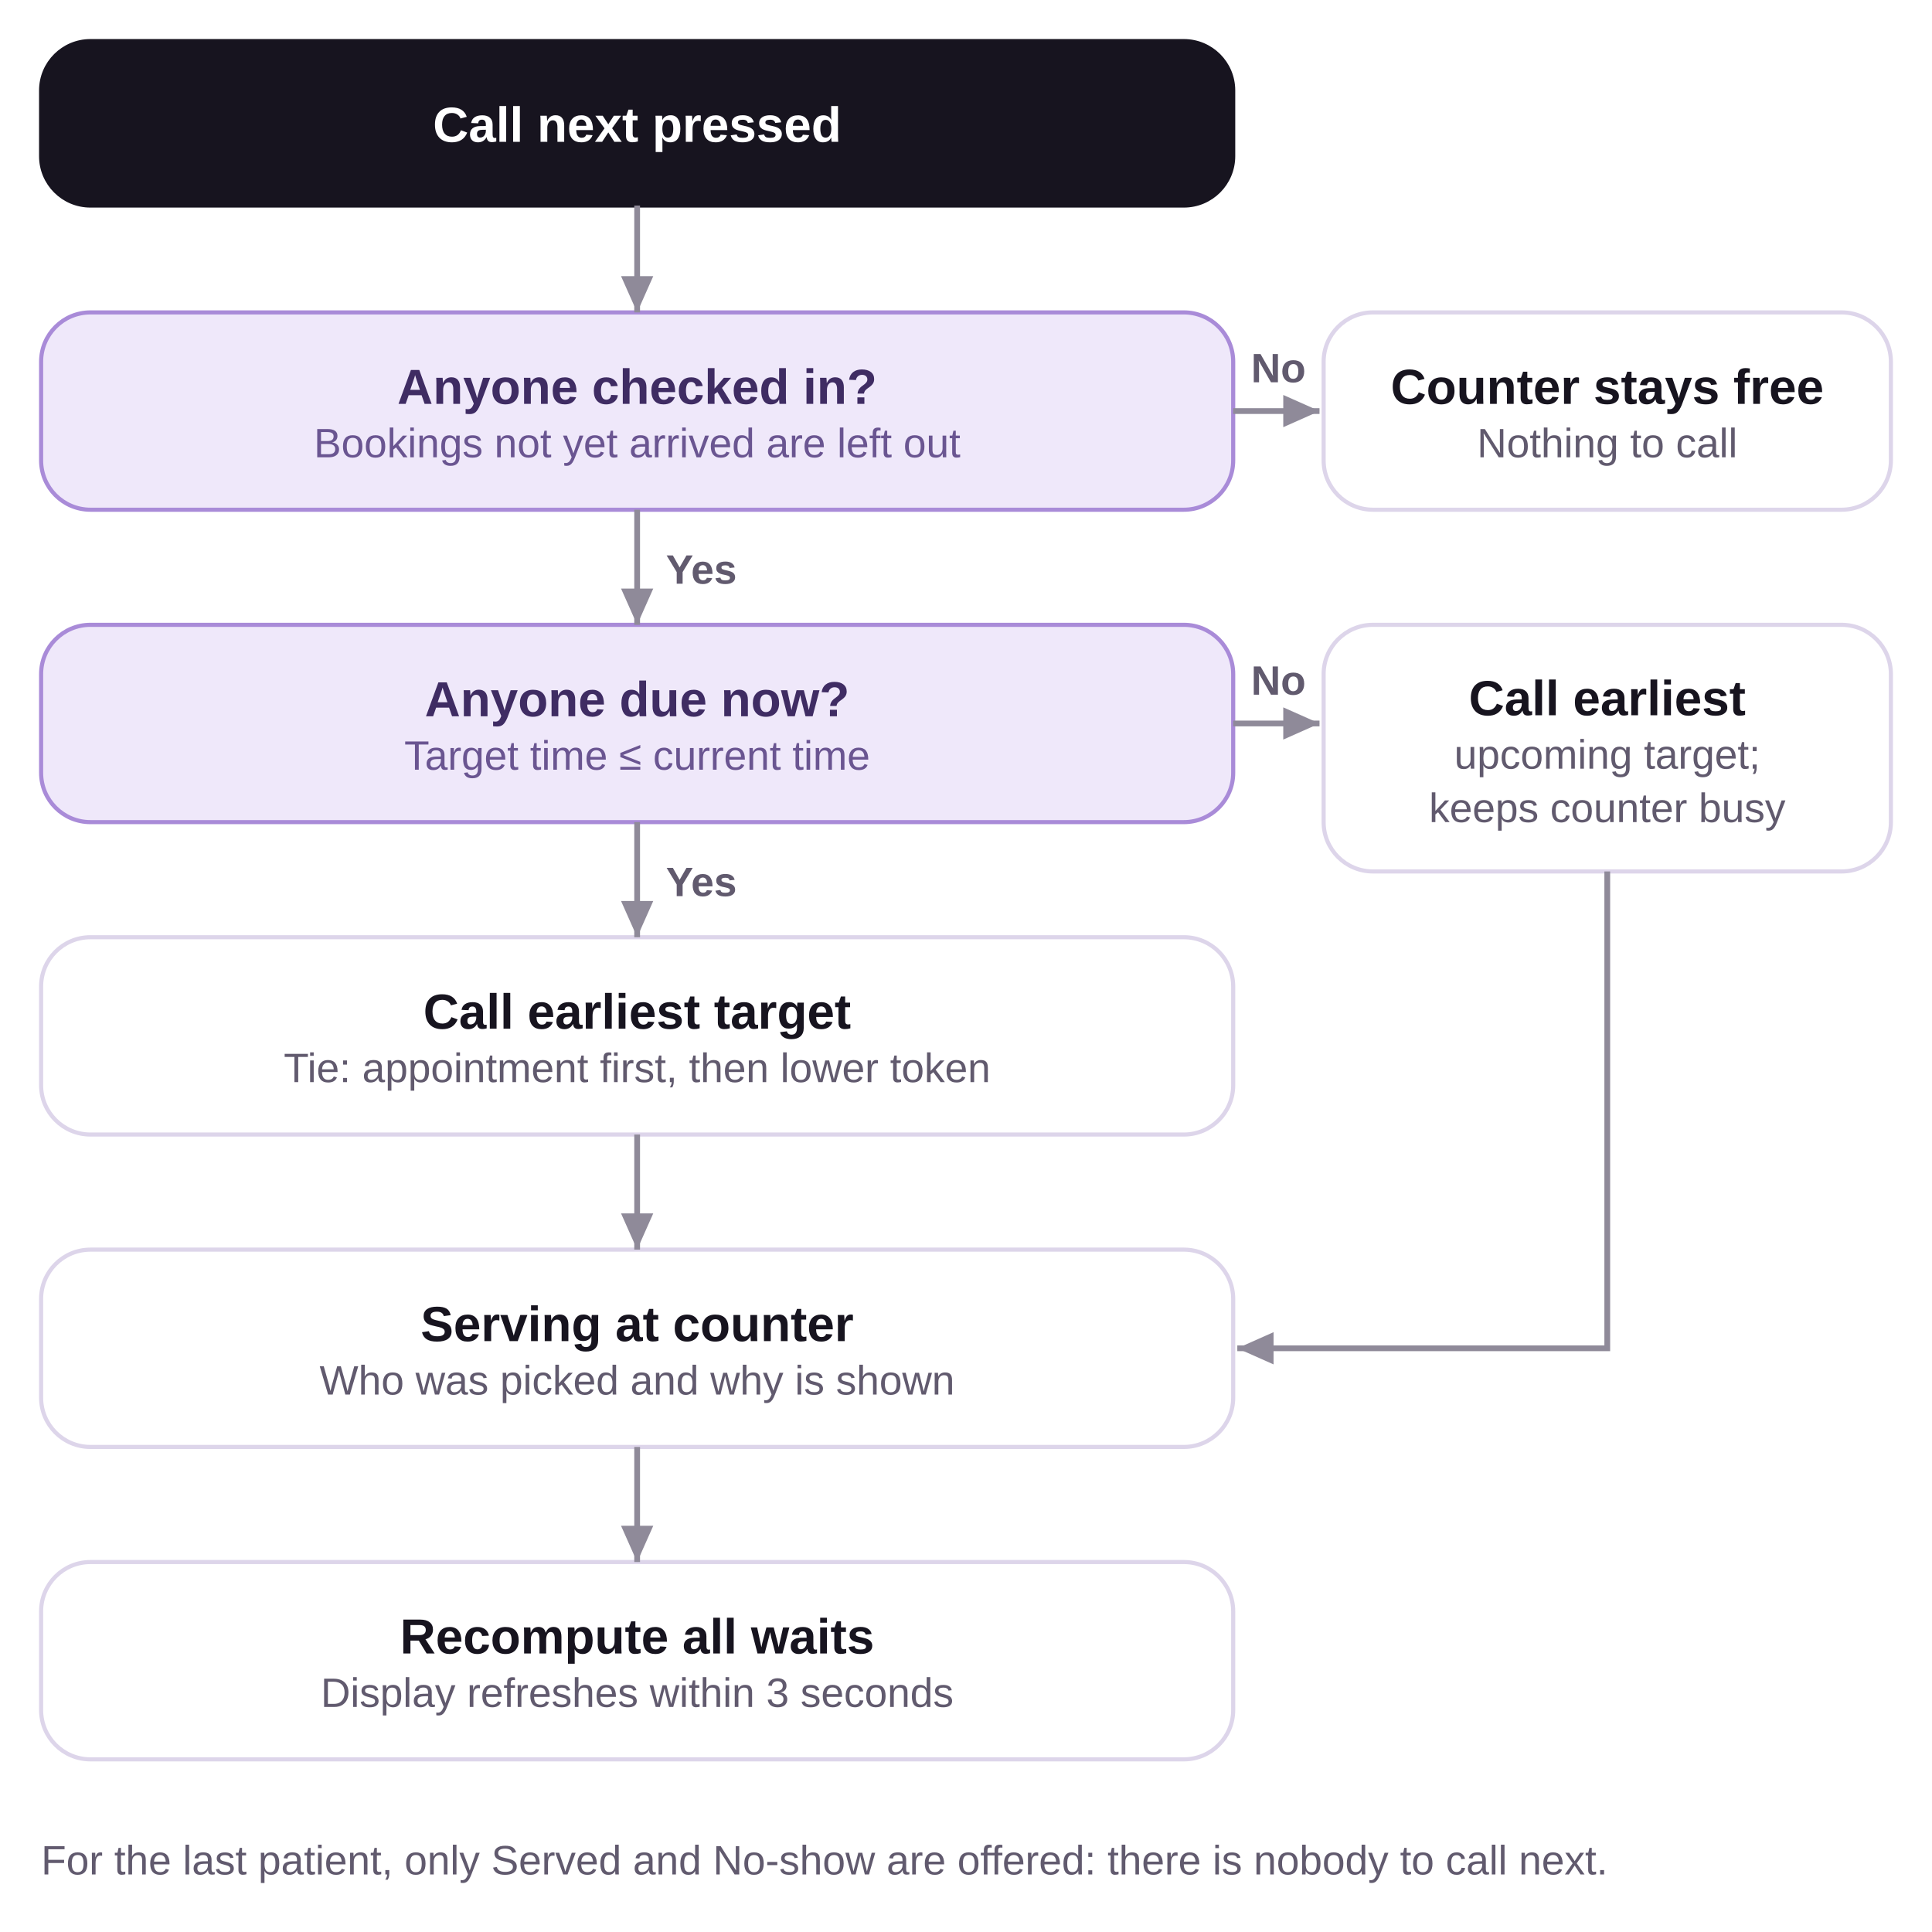
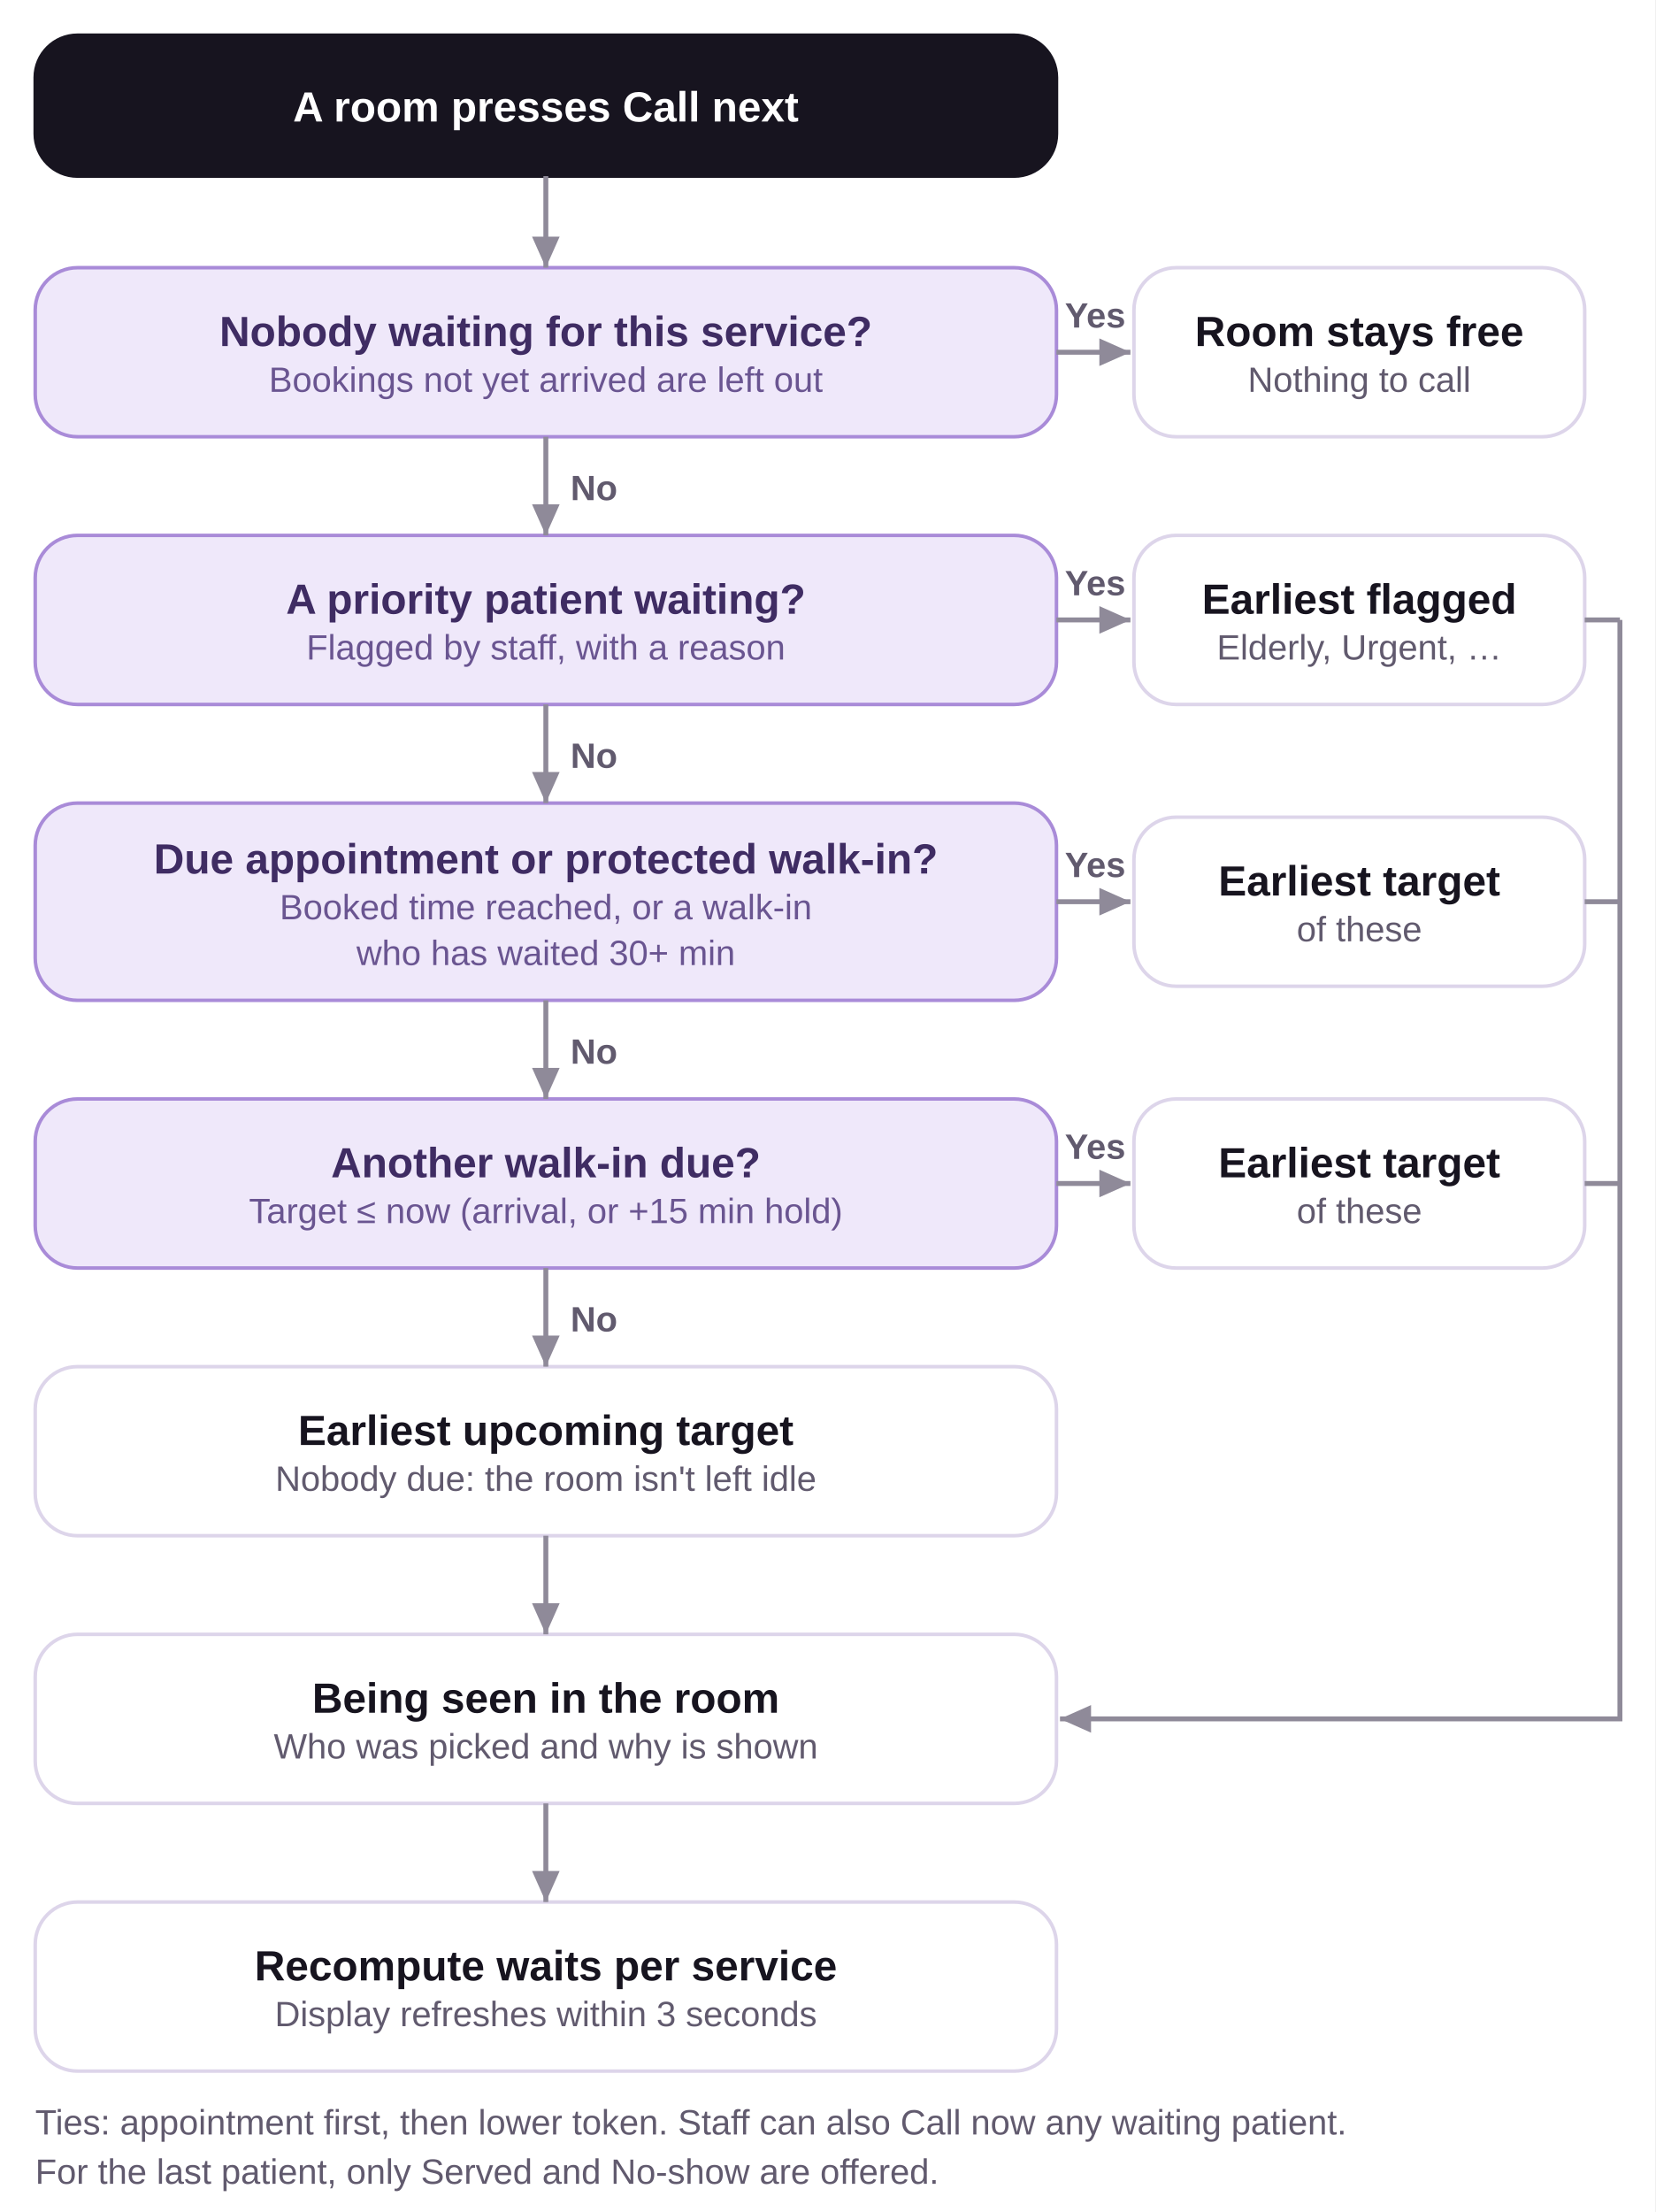
- <svg xmlns="http://www.w3.org/2000/svg" viewBox="0 0 470 470" width="470" height="470" role="img" aria-label="Call next decision: checked in, due now, earliest target, ties to appointments" font-family="Manrope, 'Segoe UI', Arial, sans-serif">
+ <svg xmlns="http://www.w3.org/2000/svg" viewBox="0 0 470 628" width="470" height="628" role="img" aria-label="Call next decision for one room: priority, due appointments and protected walk-ins, other due walk-ins, else the earliest upcoming" font-family="Manrope, 'Segoe UI', Arial, sans-serif">
  <defs>
    <marker id="head" viewBox="0 0 10 10" refX="9" refY="5" markerWidth="7" markerHeight="7" orient="auto-start-reverse">
      <path d="M0 1 L9 5 L0 9 z" fill="#8f8a99" />
    </marker>
  </defs>
-   <rect width="470" height="470" fill="#ffffff" />
+   <rect width="470" height="628" fill="#ffffff" />
  <rect x="10" y="10" width="290" height="40" rx="12" fill="#17141f" stroke="#17141f" stroke-width="1" />
-   <text x="155" y="34.5" text-anchor="middle" font-size="12" font-weight="700" fill="#ffffff">Call next pressed</text>
+   <text x="155" y="34.5" text-anchor="middle" font-size="12" font-weight="700" fill="#ffffff">A room presses Call next</text>
  <rect x="10" y="76" width="290" height="48" rx="12" fill="#efe8fa" stroke="#a98bd8" stroke-width="1" />
-   <text x="155" y="98.25" text-anchor="middle" font-size="12" font-weight="700" fill="#3f2c63">Anyone checked in?</text>
+   <text x="155" y="98.25" text-anchor="middle" font-size="12" font-weight="700" fill="#3f2c63">Nobody waiting for this service?</text>
  <text x="155" y="111.25" text-anchor="middle" font-size="10" fill="#6a5591">Bookings not yet arrived are left out</text>
-   <rect x="322" y="76" width="138" height="48" rx="12" fill="#ffffff" stroke="#ddd5ea" stroke-width="1" />
-   <text x="391" y="98.25" text-anchor="middle" font-size="12" font-weight="700" fill="#17141f">Counter stays free</text>
-   <text x="391" y="111.25" text-anchor="middle" font-size="10" fill="#615a6e">Nothing to call</text>
+   <rect x="322" y="76" width="128" height="48" rx="12" fill="#ffffff" stroke="#ddd5ea" stroke-width="1" />
+   <text x="386" y="98.25" text-anchor="middle" font-size="12" font-weight="700" fill="#17141f">Room stays free</text>
+   <text x="386" y="111.25" text-anchor="middle" font-size="10" fill="#615a6e">Nothing to call</text>
  <rect x="10" y="152" width="290" height="48" rx="12" fill="#efe8fa" stroke="#a98bd8" stroke-width="1" />
-   <text x="155" y="174.25" text-anchor="middle" font-size="12" font-weight="700" fill="#3f2c63">Anyone due now?</text>
-   <text x="155" y="187.25" text-anchor="middle" font-size="10" fill="#6a5591">Target time ≤ current time</text>
-   <rect x="322" y="152" width="138" height="60" rx="12" fill="#ffffff" stroke="#ddd5ea" stroke-width="1" />
-   <text x="391" y="174" text-anchor="middle" font-size="12" font-weight="700" fill="#17141f">Call earliest</text>
-   <text x="391" y="187" text-anchor="middle" font-size="10" fill="#615a6e">upcoming target;</text>
-   <text x="391" y="200" text-anchor="middle" font-size="10" fill="#615a6e">keeps counter busy</text>
-   <rect x="10" y="228" width="290" height="48" rx="12" fill="#ffffff" stroke="#ddd5ea" stroke-width="1" />
-   <text x="155" y="250.25" text-anchor="middle" font-size="12" font-weight="700" fill="#17141f">Call earliest target</text>
-   <text x="155" y="263.25" text-anchor="middle" font-size="10" fill="#615a6e">Tie: appointment first, then lower token</text>
-   <rect x="10" y="304" width="290" height="48" rx="12" fill="#ffffff" stroke="#ddd5ea" stroke-width="1" />
-   <text x="155" y="326.25" text-anchor="middle" font-size="12" font-weight="700" fill="#17141f">Serving at counter</text>
-   <text x="155" y="339.25" text-anchor="middle" font-size="10" fill="#615a6e">Who was picked and why is shown</text>
-   <rect x="10" y="380" width="290" height="48" rx="12" fill="#ffffff" stroke="#ddd5ea" stroke-width="1" />
-   <text x="155" y="402.25" text-anchor="middle" font-size="12" font-weight="700" fill="#17141f">Recompute all waits</text>
-   <text x="155" y="415.25" text-anchor="middle" font-size="10" fill="#615a6e">Display refreshes within 3 seconds</text>
+   <text x="155" y="174.25" text-anchor="middle" font-size="12" font-weight="700" fill="#3f2c63">A priority patient waiting?</text>
+   <text x="155" y="187.25" text-anchor="middle" font-size="10" fill="#6a5591">Flagged by staff, with a reason</text>
+   <rect x="322" y="152" width="128" height="48" rx="12" fill="#ffffff" stroke="#ddd5ea" stroke-width="1" />
+   <text x="386" y="174.25" text-anchor="middle" font-size="12" font-weight="700" fill="#17141f">Earliest flagged</text>
+   <text x="386" y="187.25" text-anchor="middle" font-size="10" fill="#615a6e">Elderly, Urgent, …</text>
+   <rect x="10" y="228" width="290" height="56" rx="12" fill="#efe8fa" stroke="#a98bd8" stroke-width="1" />
+   <text x="155" y="248" text-anchor="middle" font-size="12" font-weight="700" fill="#3f2c63">Due appointment or protected walk-in?</text>
+   <text x="155" y="261" text-anchor="middle" font-size="10" fill="#6a5591">Booked time reached, or a walk-in</text>
+   <text x="155" y="274" text-anchor="middle" font-size="10" fill="#6a5591">who has waited 30+ min</text>
+   <rect x="322" y="232" width="128" height="48" rx="12" fill="#ffffff" stroke="#ddd5ea" stroke-width="1" />
+   <text x="386" y="254.25" text-anchor="middle" font-size="12" font-weight="700" fill="#17141f">Earliest target</text>
+   <text x="386" y="267.25" text-anchor="middle" font-size="10" fill="#615a6e">of these</text>
+   <rect x="10" y="312" width="290" height="48" rx="12" fill="#efe8fa" stroke="#a98bd8" stroke-width="1" />
+   <text x="155" y="334.25" text-anchor="middle" font-size="12" font-weight="700" fill="#3f2c63">Another walk-in due?</text>
+   <text x="155" y="347.25" text-anchor="middle" font-size="10" fill="#6a5591">Target ≤ now (arrival, or +15 min hold)</text>
+   <rect x="322" y="312" width="128" height="48" rx="12" fill="#ffffff" stroke="#ddd5ea" stroke-width="1" />
+   <text x="386" y="334.25" text-anchor="middle" font-size="12" font-weight="700" fill="#17141f">Earliest target</text>
+   <text x="386" y="347.25" text-anchor="middle" font-size="10" fill="#615a6e">of these</text>
+   <rect x="10" y="388" width="290" height="48" rx="12" fill="#ffffff" stroke="#ddd5ea" stroke-width="1" />
+   <text x="155" y="410.25" text-anchor="middle" font-size="12" font-weight="700" fill="#17141f">Earliest upcoming target</text>
+   <text x="155" y="423.25" text-anchor="middle" font-size="10" fill="#615a6e">Nobody due: the room isn't left idle</text>
+   <rect x="10" y="464" width="290" height="48" rx="12" fill="#ffffff" stroke="#ddd5ea" stroke-width="1" />
+   <text x="155" y="486.25" text-anchor="middle" font-size="12" font-weight="700" fill="#17141f">Being seen in the room</text>
+   <text x="155" y="499.25" text-anchor="middle" font-size="10" fill="#615a6e">Who was picked and why is shown</text>
+   <rect x="10" y="540" width="290" height="48" rx="12" fill="#ffffff" stroke="#ddd5ea" stroke-width="1" />
+   <text x="155" y="562.25" text-anchor="middle" font-size="12" font-weight="700" fill="#17141f">Recompute waits per service</text>
+   <text x="155" y="575.25" text-anchor="middle" font-size="10" fill="#615a6e">Display refreshes within 3 seconds</text>
  <path d="M155 50 L155 76" fill="none" stroke="#8f8a99" stroke-width="1.4" marker-end="url(#head)" />
+   <path d="M300 100 L321 100" fill="none" stroke="#8f8a99" stroke-width="1.4" marker-end="url(#head)" />
+   <text x="311" y="93" text-anchor="middle" font-size="10" font-weight="600" fill="#615a6e">Yes</text>
  <path d="M155 124 L155 152" fill="none" stroke="#8f8a99" stroke-width="1.4" marker-end="url(#head)" />
-   <text x="162" y="142" text-anchor="start" font-size="10" font-weight="600" fill="#615a6e">Yes</text>
-   <path d="M300 100 L321 100" fill="none" stroke="#8f8a99" stroke-width="1.4" marker-end="url(#head)" />
-   <text x="311" y="93" text-anchor="middle" font-size="10" font-weight="600" fill="#615a6e">No</text>
+   <text x="162" y="142" text-anchor="start" font-size="10" font-weight="600" fill="#615a6e">No</text>
+   <path d="M300 176 L321 176" fill="none" stroke="#8f8a99" stroke-width="1.4" marker-end="url(#head)" />
+   <text x="311" y="169" text-anchor="middle" font-size="10" font-weight="600" fill="#615a6e">Yes</text>
  <path d="M155 200 L155 228" fill="none" stroke="#8f8a99" stroke-width="1.4" marker-end="url(#head)" />
-   <text x="162" y="218" text-anchor="start" font-size="10" font-weight="600" fill="#615a6e">Yes</text>
-   <path d="M300 176 L321 176" fill="none" stroke="#8f8a99" stroke-width="1.4" marker-end="url(#head)" />
-   <text x="311" y="169" text-anchor="middle" font-size="10" font-weight="600" fill="#615a6e">No</text>
-   <path d="M155 276 L155 304" fill="none" stroke="#8f8a99" stroke-width="1.4" marker-end="url(#head)" />
-   <path d="M391 212 L391 328 L301 328" fill="none" stroke="#8f8a99" stroke-width="1.4" marker-end="url(#head)" />
-   <path d="M155 352 L155 380" fill="none" stroke="#8f8a99" stroke-width="1.4" marker-end="url(#head)" />
-   <text x="10" y="456" font-size="10" fill="#615a6e">For the last patient, only Served and No-show are offered: there is nobody to call next.</text>
+   <text x="162" y="218" text-anchor="start" font-size="10" font-weight="600" fill="#615a6e">No</text>
+   <path d="M300 256 L321 256" fill="none" stroke="#8f8a99" stroke-width="1.4" marker-end="url(#head)" />
+   <text x="311" y="249" text-anchor="middle" font-size="10" font-weight="600" fill="#615a6e">Yes</text>
+   <path d="M155 284 L155 312" fill="none" stroke="#8f8a99" stroke-width="1.4" marker-end="url(#head)" />
+   <text x="162" y="302" text-anchor="start" font-size="10" font-weight="600" fill="#615a6e">No</text>
+   <path d="M300 336 L321 336" fill="none" stroke="#8f8a99" stroke-width="1.4" marker-end="url(#head)" />
+   <text x="311" y="329" text-anchor="middle" font-size="10" font-weight="600" fill="#615a6e">Yes</text>
+   <path d="M155 360 L155 388" fill="none" stroke="#8f8a99" stroke-width="1.4" marker-end="url(#head)" />
+   <text x="162" y="378" text-anchor="start" font-size="10" font-weight="600" fill="#615a6e">No</text>
+   <path d="M155 436 L155 464" fill="none" stroke="#8f8a99" stroke-width="1.4" marker-end="url(#head)" />
+   <path d="M450 176 L460 176" fill="none" stroke="#8f8a99" stroke-width="1.4" />
+   <path d="M450 256 L460 256" fill="none" stroke="#8f8a99" stroke-width="1.4" />
+   <path d="M450 336 L460 336" fill="none" stroke="#8f8a99" stroke-width="1.4" />
+   <path d="M460 176 L460 488 L301 488" fill="none" stroke="#8f8a99" stroke-width="1.4" marker-end="url(#head)" />
+   <path d="M155 512 L155 540" fill="none" stroke="#8f8a99" stroke-width="1.4" marker-end="url(#head)" />
+   <text x="10" y="606" font-size="10" fill="#615a6e">Ties: appointment first, then lower token. Staff can also Call now any waiting patient.</text>
+   <text x="10" y="620" font-size="10" fill="#615a6e">For the last patient, only Served and No-show are offered.</text>
</svg>
